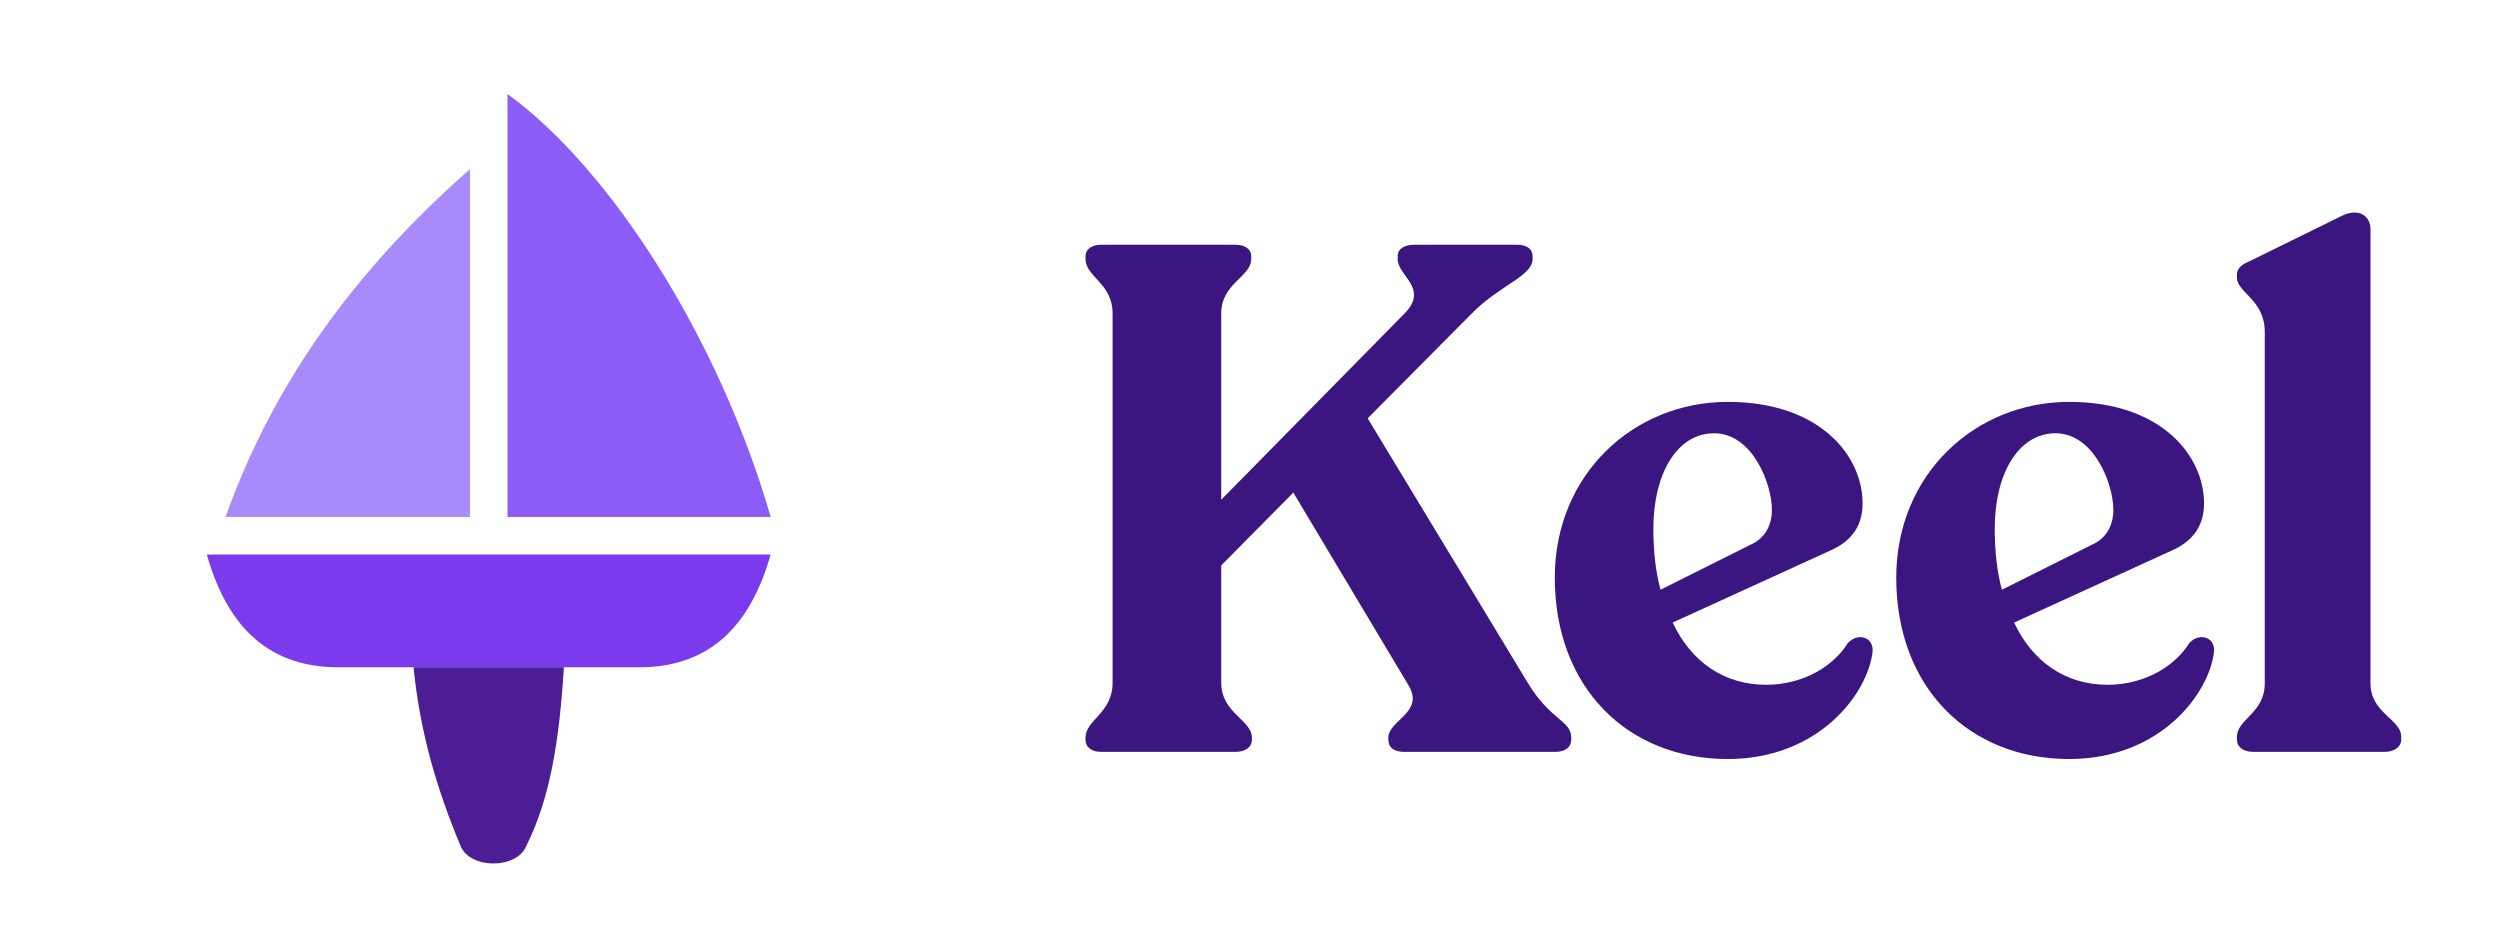
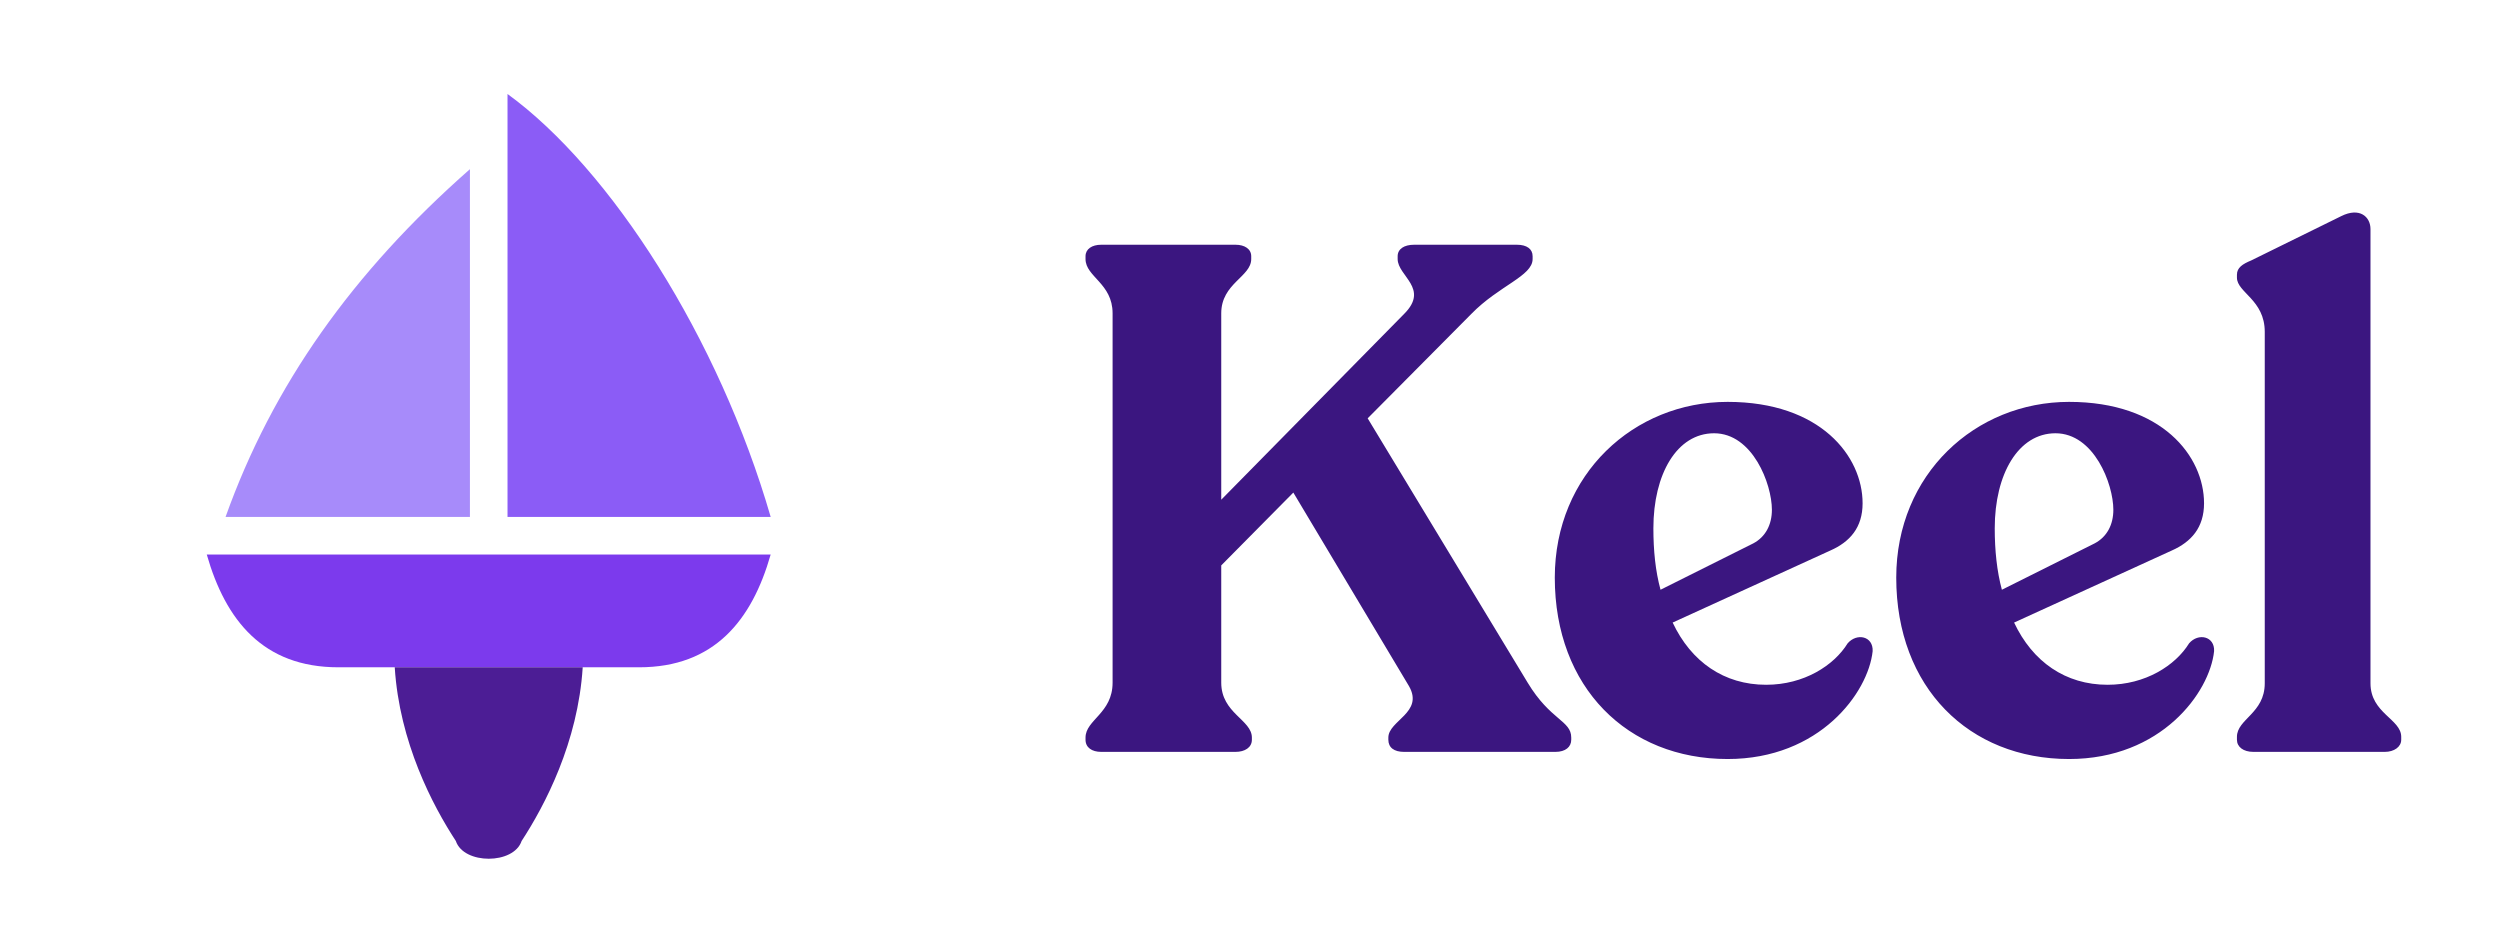
<svg xmlns="http://www.w3.org/2000/svg" viewBox="0 0 266 100">
  <path d="M54 10 L54 55 L82 55 C76.5 36 65 18 54 10 Z" fill="#8B5CF6" />
  <path d="M50 18 L50 55 L24 55 C29 41 37.5 29 50 18 Z" fill="#A78BFA" />
  <path d="M22 59 L82 59 C80 66 76 71 68 71 L36 71 C28 71 24 66 22 59 Z" fill="#7C3AED" />
-   <path d="M44 71 L60 71 C59.5 79 58.5 85 56 90 C55 92.5 50 92.5 49 90 C46.5 84 44.7 78 44 71 Z" fill="#4C1D95" />
+   <path d="M42 71 L62 71 C61.5 78.98 57.97 85.7 55.5 89.48 C54.66 92 49.34 92 48.5 89.48 C46.03 85.7 42.5 78.98 42 71 Z" fill="#4C1D95" />
  <path fill="#3B1680" d="M149.39 33.41 129.94 53.17V33.34C129.94 30.14 133.13 29.46 133.13 27.56V27.26C133.13 26.5 132.44 26.04 131.46 26.04H117.17C116.18 26.04 115.5 26.5 115.5 27.26V27.56C115.5 29.46 118.38 30.14 118.38 33.34V72.63C118.38 75.9 115.5 76.58 115.5 78.48V78.71C115.5 79.54 116.18 80 117.17 80H131.46C132.44 80 133.2 79.54 133.2 78.71V78.48C133.2 76.58 129.94 75.9 129.94 72.63V60.16L137.61 52.41L149.92 73.01C151.52 75.82 147.72 76.66 147.72 78.48V78.71C147.72 79.54 148.33 80 149.39 80H165.5C166.57 80 167.18 79.47 167.18 78.71V78.48C167.18 76.66 164.97 76.66 162.54 72.63L145.52 44.51L156.54 33.41C159.5 30.37 163.07 29.38 163.07 27.56V27.26C163.07 26.5 162.46 26.04 161.4 26.04H150.46C149.39 26.04 148.71 26.5 148.71 27.26V27.56C148.71 29.38 152.13 30.68 149.39 33.41Z M183.82 80.76C193.62 80.76 198.79 73.69 199.25 69.28C199.32 67.69 197.58 67.31 196.59 68.45C195.14 70.8 191.95 72.86 187.92 72.86C183.44 72.86 179.94 70.42 177.97 66.24L194.76 58.57C196.82 57.66 198.18 56.14 198.18 53.55C198.18 48.54 193.7 42.76 183.82 42.76C173.86 42.76 165.43 50.44 165.43 61.46C165.43 73.16 173.18 80.76 183.82 80.76ZM175.92 56.21C175.92 50.44 178.42 46.1 182.38 46.1C186.48 46.1 188.53 51.5 188.53 54.24C188.53 55.83 187.85 57.12 186.56 57.81L176.68 62.75C176.14 60.77 175.92 58.57 175.92 56.21Z M220.15 80.76C229.95 80.76 235.12 73.69 235.58 69.28C235.65 67.69 233.9 67.31 232.92 68.45C231.47 70.8 228.28 72.86 224.25 72.86C219.77 72.86 216.27 70.42 214.3 66.24L231.09 58.57C233.14 57.66 234.51 56.14 234.51 53.55C234.51 48.54 230.03 42.76 220.15 42.76C210.19 42.76 201.76 50.44 201.76 61.46C201.76 73.16 209.51 80.76 220.15 80.76ZM212.24 56.21C212.24 50.44 214.75 46.1 218.7 46.1C222.81 46.1 224.86 51.5 224.86 54.24C224.86 55.83 224.18 57.12 222.88 57.81L213 62.75C212.47 60.77 212.24 58.57 212.24 56.21Z M239.76 80H253.74C254.73 80 255.49 79.47 255.49 78.71V78.4C255.49 76.5 252.22 75.9 252.22 72.7V24.37C252.22 23.08 251.08 22.01 249.1 23L239.53 27.71C238.62 28.09 238.01 28.47 238.01 29.23V29.54C238.01 31.13 240.97 31.89 240.97 35.31V72.7C240.97 75.9 238.01 76.5 238.01 78.4V78.71C238.01 79.47 238.69 80 239.76 80Z" />
</svg>
